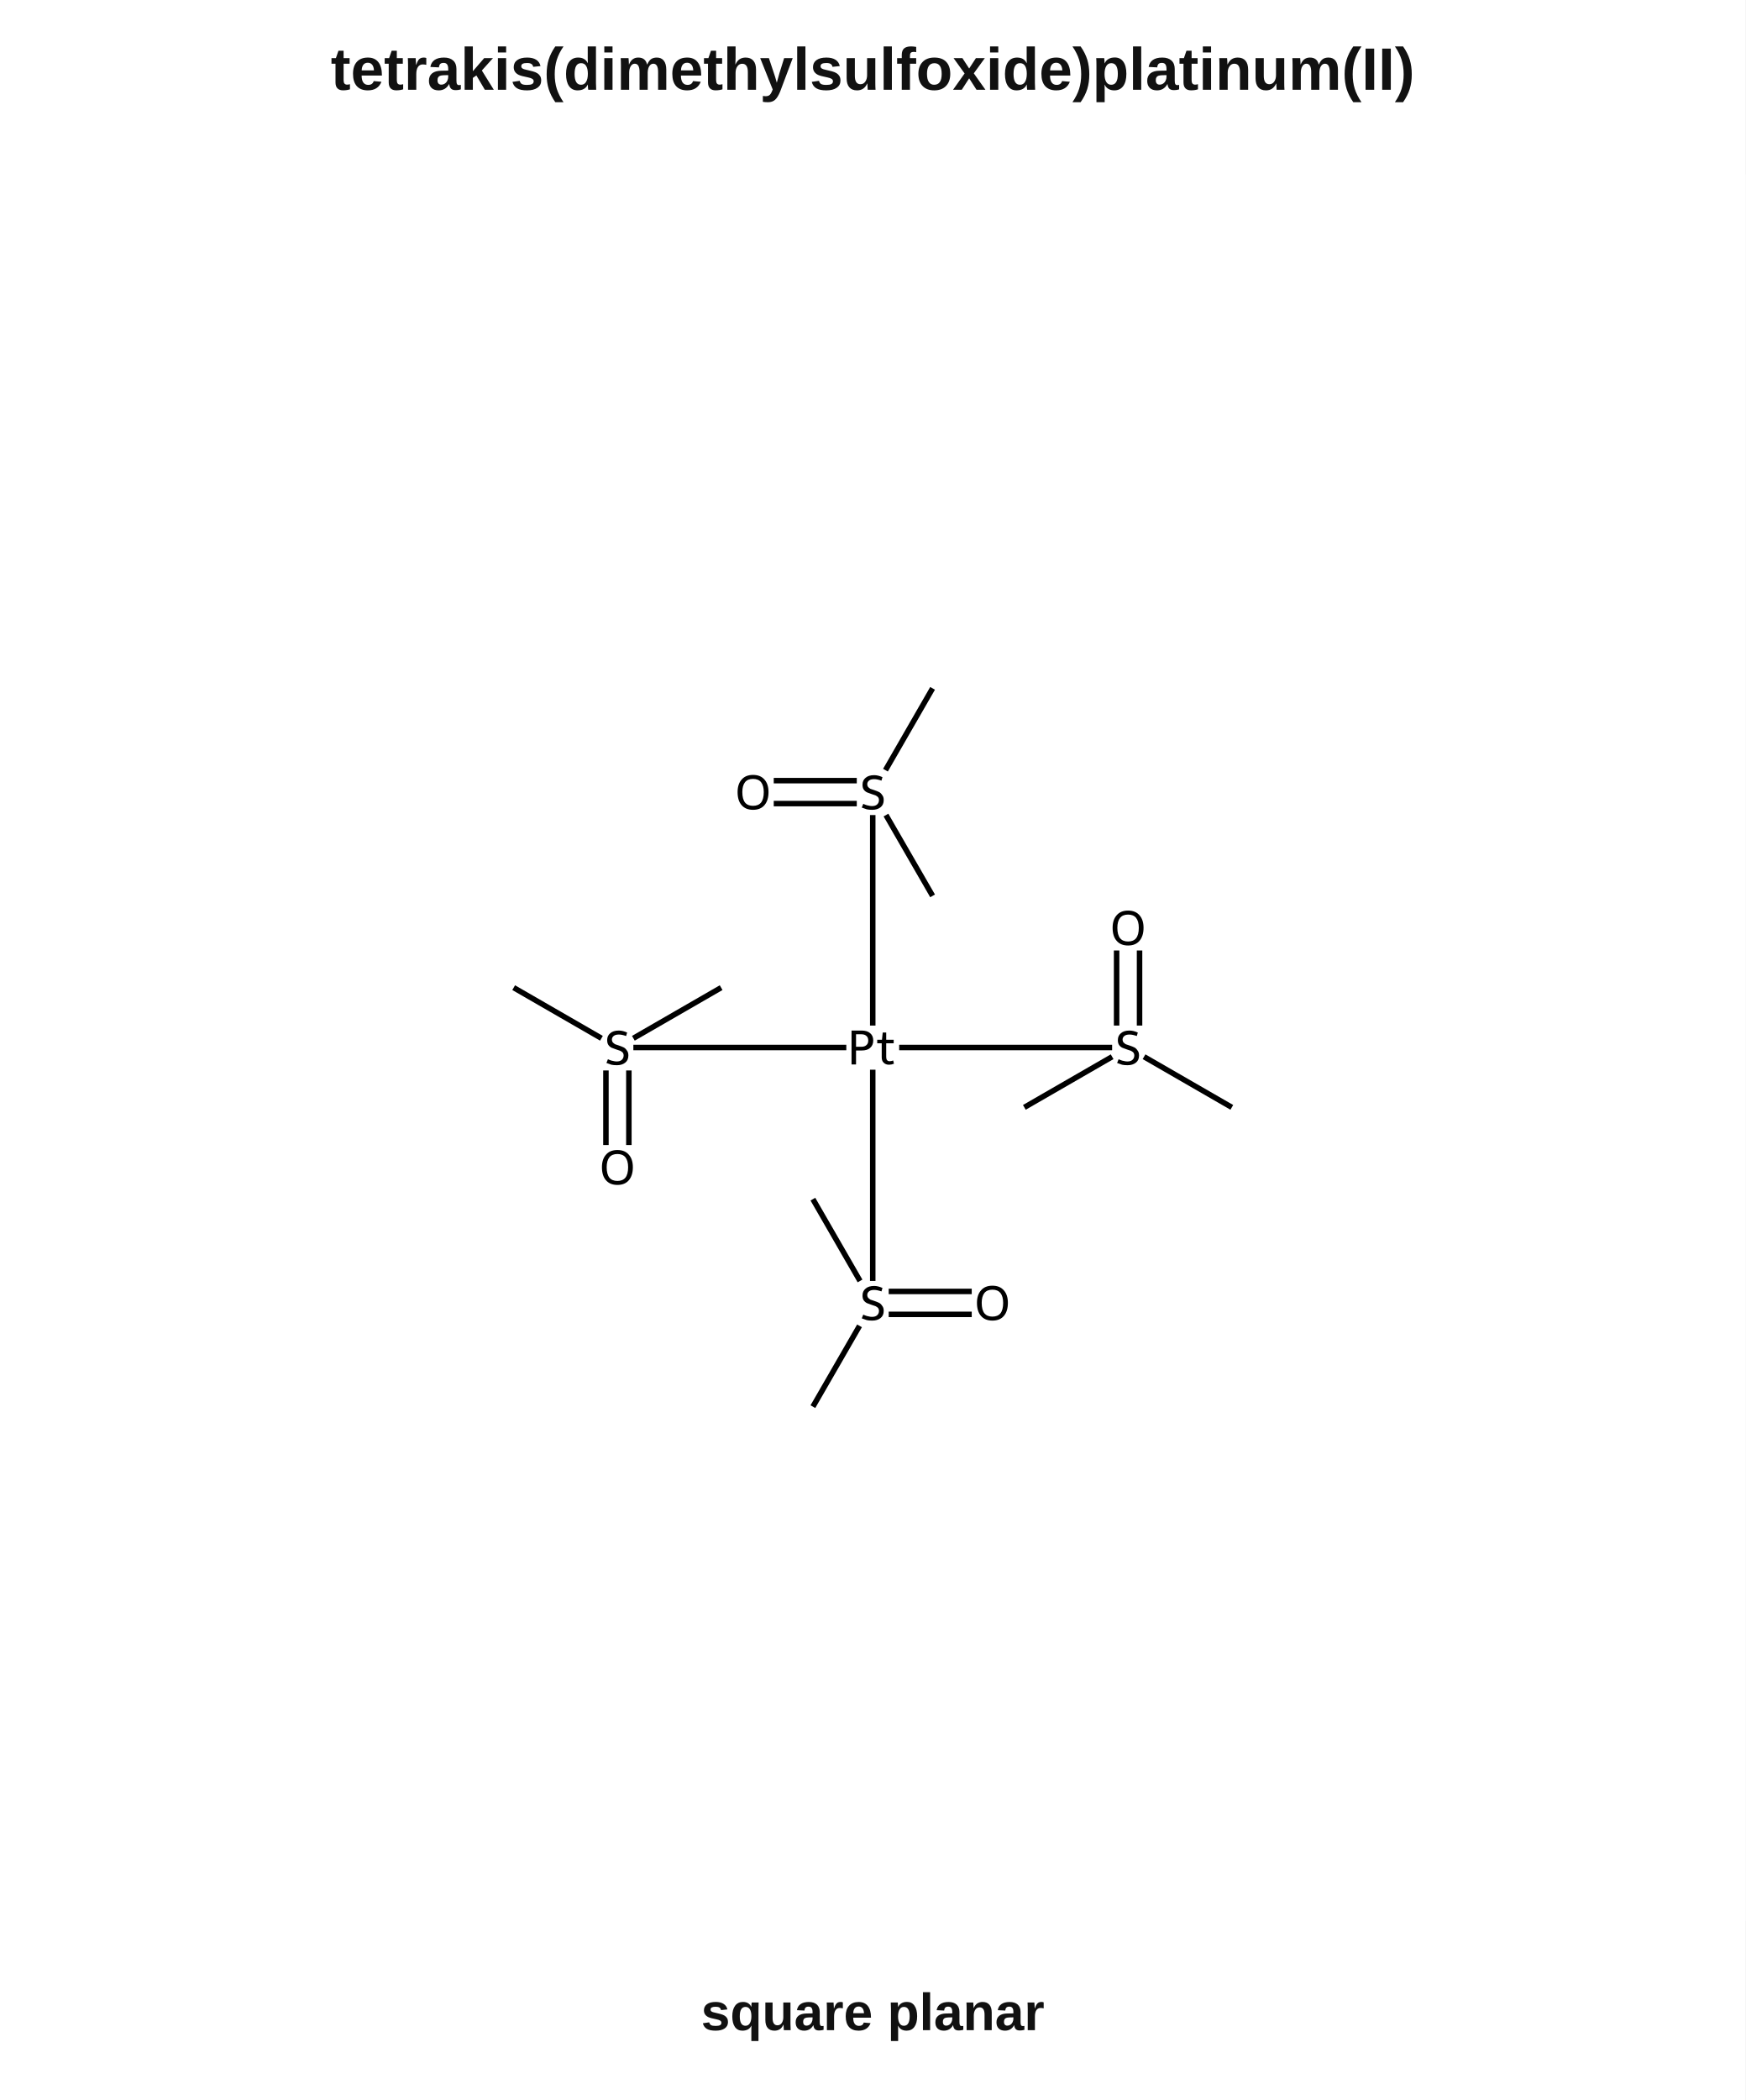
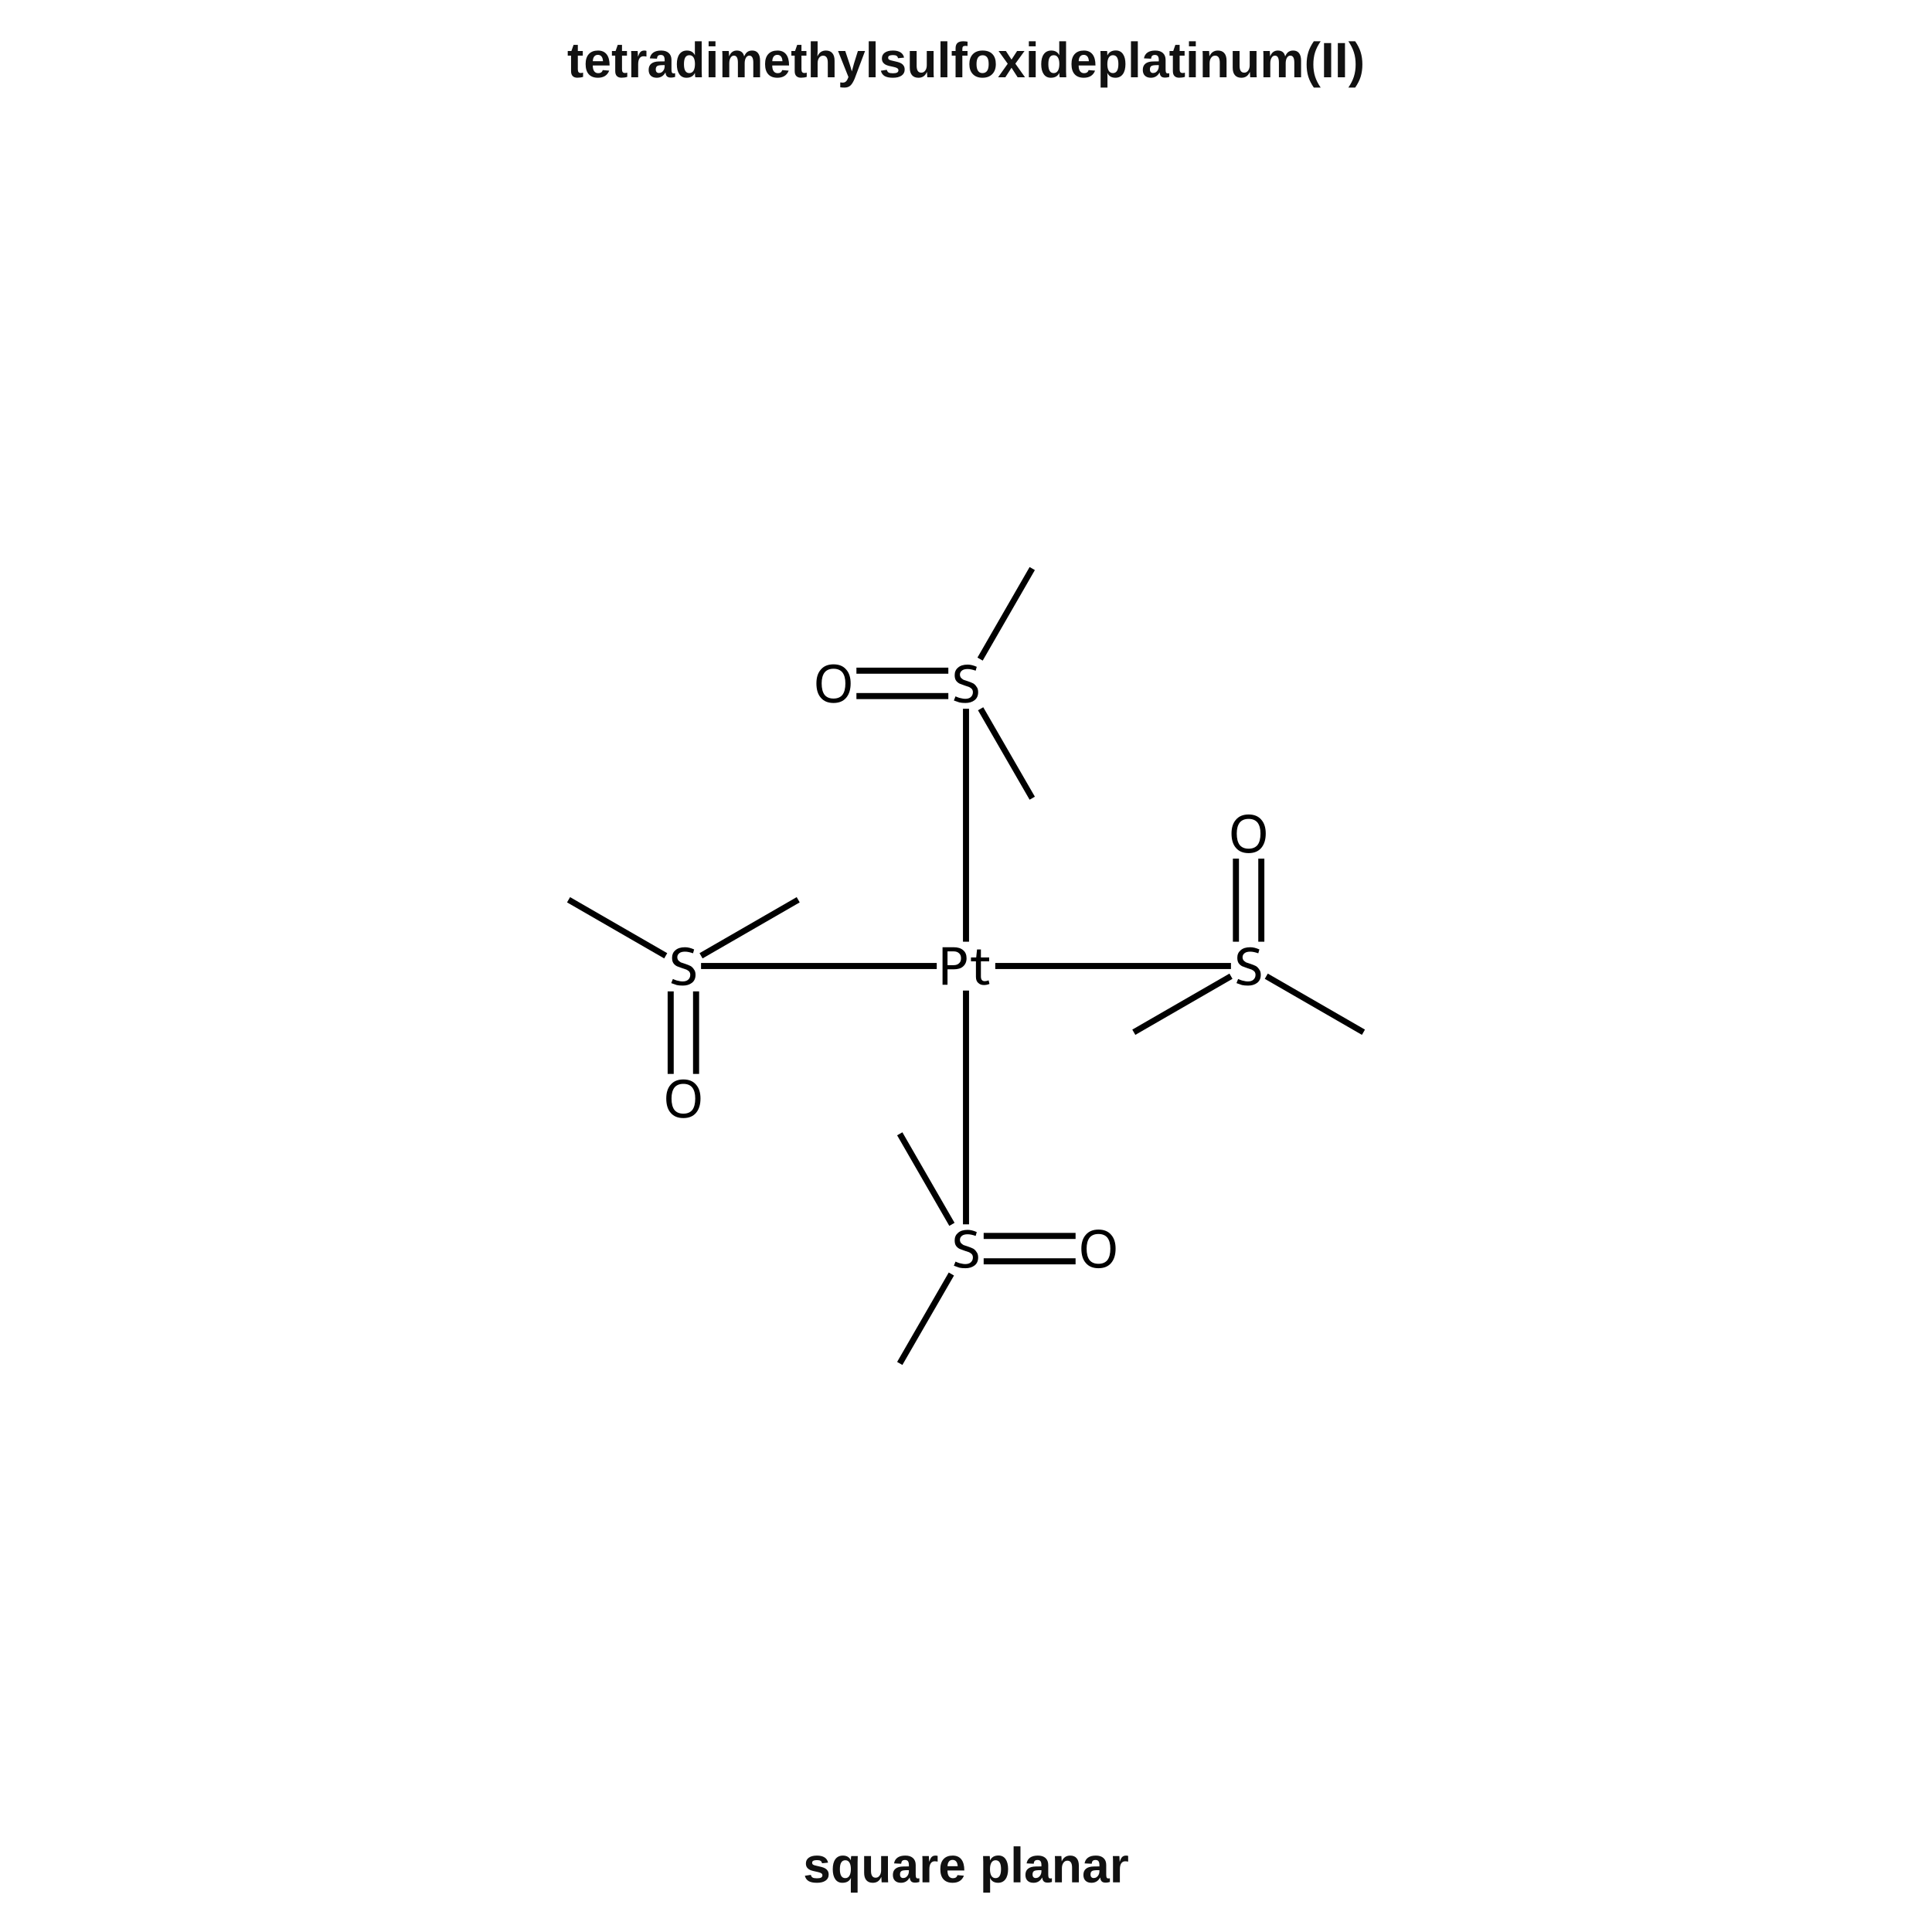
- <svg xmlns="http://www.w3.org/2000/svg" version="1.1" baseProfile="full" xml:space="preserve" width="700px" height="842px" viewBox="0 0 700 842">
-   <rect width="700" height="842" fill="#FFFFFF" />
-   <text x="350.0" y="36" text-anchor="middle" font-family="Arial, Helvetica, sans-serif" font-size="24" font-weight="700" fill="#111111">tetrakis(dimethylsulfoxide)platinum(II)</text>
-   <g transform="translate(0,70)">
-     <rect width="700" height="700" fill="#FFFFFF" />
-     <rect style="opacity:1.0;fill:#FFFFFF;stroke:none" width="700.0" height="700.0" x="0.0" y="0.0"> </rect>
-     <path class="bond-0 atom-1 atom-2" d="M 374.0,289.2 L 355.3,256.8" style="fill:none;fill-rule:evenodd;stroke:#000000;stroke-width:2.2px;stroke-linecap:butt;stroke-linejoin:miter;stroke-opacity:1" />
-     <path class="bond-1 atom-2 atom-3" d="M 343.6,243.0 L 310.3,243.0" style="fill:none;fill-rule:evenodd;stroke:#000000;stroke-width:2.2px;stroke-linecap:butt;stroke-linejoin:miter;stroke-opacity:1" />
-     <path class="bond-1 atom-2 atom-3" d="M 343.6,252.2 L 310.3,252.2" style="fill:none;fill-rule:evenodd;stroke:#000000;stroke-width:2.2px;stroke-linecap:butt;stroke-linejoin:miter;stroke-opacity:1" />
-     <path class="bond-2 atom-2 atom-4" d="M 355.1,238.8 L 374.0,206.0" style="fill:none;fill-rule:evenodd;stroke:#000000;stroke-width:2.2px;stroke-linecap:butt;stroke-linejoin:miter;stroke-opacity:1" />
-     <path class="bond-3 atom-0 atom-2" d="M 350.0,341.2 L 350.0,256.8" style="fill:none;fill-rule:evenodd;stroke:#000000;stroke-width:2.2px;stroke-linecap:butt;stroke-linejoin:miter;stroke-opacity:1" />
-     <path class="bond-4 atom-5 atom-6" d="M 289.2,326.0 L 254.0,346.3" style="fill:none;fill-rule:evenodd;stroke:#000000;stroke-width:2.2px;stroke-linecap:butt;stroke-linejoin:miter;stroke-opacity:1" />
-     <path class="bond-5 atom-6 atom-7" d="M 243.0,359.2 L 243.0,389.1" style="fill:none;fill-rule:evenodd;stroke:#000000;stroke-width:2.2px;stroke-linecap:butt;stroke-linejoin:miter;stroke-opacity:1" />
-     <path class="bond-5 atom-6 atom-7" d="M 252.2,359.2 L 252.2,389.1" style="fill:none;fill-rule:evenodd;stroke:#000000;stroke-width:2.2px;stroke-linecap:butt;stroke-linejoin:miter;stroke-opacity:1" />
-     <path class="bond-6 atom-6 atom-8" d="M 241.2,346.3 L 206.0,326.0" style="fill:none;fill-rule:evenodd;stroke:#000000;stroke-width:2.2px;stroke-linecap:butt;stroke-linejoin:miter;stroke-opacity:1" />
-     <path class="bond-7 atom-0 atom-6" d="M 339.4,350.0 L 254.0,350.0" style="fill:none;fill-rule:evenodd;stroke:#000000;stroke-width:2.2px;stroke-linecap:butt;stroke-linejoin:miter;stroke-opacity:1" />
-     <path class="bond-8 atom-9 atom-10" d="M 410.8,374.0 L 446.0,353.7" style="fill:none;fill-rule:evenodd;stroke:#000000;stroke-width:2.2px;stroke-linecap:butt;stroke-linejoin:miter;stroke-opacity:1" />
-     <path class="bond-9 atom-10 atom-11" d="M 457.0,341.2 L 457.0,311.1" style="fill:none;fill-rule:evenodd;stroke:#000000;stroke-width:2.2px;stroke-linecap:butt;stroke-linejoin:miter;stroke-opacity:1" />
-     <path class="bond-9 atom-10 atom-11" d="M 447.8,341.2 L 447.8,311.1" style="fill:none;fill-rule:evenodd;stroke:#000000;stroke-width:2.2px;stroke-linecap:butt;stroke-linejoin:miter;stroke-opacity:1" />
-     <path class="bond-10 atom-10 atom-12" d="M 458.8,353.7 L 494.0,374.0" style="fill:none;fill-rule:evenodd;stroke:#000000;stroke-width:2.2px;stroke-linecap:butt;stroke-linejoin:miter;stroke-opacity:1" />
-     <path class="bond-11 atom-0 atom-10" d="M 360.6,350.0 L 446.0,350.0" style="fill:none;fill-rule:evenodd;stroke:#000000;stroke-width:2.2px;stroke-linecap:butt;stroke-linejoin:miter;stroke-opacity:1" />
-     <path class="bond-12 atom-13 atom-14" d="M 326.0,410.8 L 344.9,443.6" style="fill:none;fill-rule:evenodd;stroke:#000000;stroke-width:2.2px;stroke-linecap:butt;stroke-linejoin:miter;stroke-opacity:1" />
-     <path class="bond-13 atom-14 atom-15" d="M 356.4,457.0 L 389.7,457.0" style="fill:none;fill-rule:evenodd;stroke:#000000;stroke-width:2.2px;stroke-linecap:butt;stroke-linejoin:miter;stroke-opacity:1" />
-     <path class="bond-13 atom-14 atom-15" d="M 356.4,447.8 L 389.7,447.8" style="fill:none;fill-rule:evenodd;stroke:#000000;stroke-width:2.2px;stroke-linecap:butt;stroke-linejoin:miter;stroke-opacity:1" />
-     <path class="bond-14 atom-14 atom-16" d="M 344.7,461.6 L 326.0,494.0" style="fill:none;fill-rule:evenodd;stroke:#000000;stroke-width:2.2px;stroke-linecap:butt;stroke-linejoin:miter;stroke-opacity:1" />
-     <path class="bond-15 atom-0 atom-14" d="M 350.0,358.9 L 350.0,443.6" style="fill:none;fill-rule:evenodd;stroke:#000000;stroke-width:2.2px;stroke-linecap:butt;stroke-linejoin:miter;stroke-opacity:1" />
-     <path class="atom-0" d="M 345.5 343.2 Q 347.8 343.2, 349.0 344.3 Q 350.2 345.3, 350.2 347.2 Q 350.2 349.1, 348.9 350.2 Q 347.8 351.2, 345.5 351.2 L 343.3 351.2 L 343.3 356.8 L 341.5 356.8 L 341.5 343.2 L 345.5 343.2 M 345.5 349.7 Q 346.8 349.7, 347.5 349.0 Q 348.2 348.4, 348.2 347.2 Q 348.2 346.0, 347.5 345.4 Q 346.8 344.7, 345.5 344.7 L 343.3 344.7 L 343.3 349.7 L 345.5 349.7 " fill="#000000" />
-     <path class="atom-0" d="M 351.8 348.3 L 351.8 346.9 L 353.7 346.9 L 354.0 344.0 L 355.4 344.0 L 355.4 346.9 L 358.4 346.9 L 358.4 348.3 L 355.4 348.3 L 355.4 353.8 Q 355.4 355.5, 356.8 355.5 Q 357.4 355.5, 358.2 355.2 L 358.5 356.5 Q 357.5 356.9, 356.5 356.9 Q 355.2 356.9, 354.4 356.1 Q 353.6 355.4, 353.6 353.9 L 353.6 348.3 L 351.8 348.3 " fill="#000000" />
-     <path class="atom-2" d="M 346.2 252.3 Q 346.3 252.3, 346.9 252.6 Q 347.6 252.9, 348.3 253.0 Q 349.0 253.2, 349.7 253.2 Q 351.0 253.2, 351.7 252.6 Q 352.5 251.9, 352.5 250.8 Q 352.5 250.1, 352.1 249.6 Q 351.7 249.2, 351.1 248.9 Q 350.6 248.7, 349.6 248.4 Q 348.4 248.0, 347.7 247.7 Q 346.9 247.3, 346.4 246.6 Q 345.9 245.9, 345.9 244.6 Q 345.9 242.9, 347.1 241.9 Q 348.3 240.8, 350.6 240.8 Q 352.1 240.8, 353.9 241.6 L 353.5 243.0 Q 351.8 242.4, 350.6 242.4 Q 349.3 242.4, 348.6 242.9 Q 347.8 243.5, 347.8 244.4 Q 347.8 245.1, 348.2 245.6 Q 348.6 246.0, 349.1 246.3 Q 349.7 246.5, 350.6 246.8 Q 351.8 247.2, 352.6 247.6 Q 353.3 248.0, 353.8 248.8 Q 354.4 249.5, 354.4 250.8 Q 354.4 252.7, 353.1 253.7 Q 351.8 254.7, 349.8 254.7 Q 348.5 254.7, 347.6 254.5 Q 346.7 254.2, 345.6 253.8 L 346.2 252.3 " fill="#000000" />
-     <path class="atom-3" d="M 295.8 247.6 Q 295.8 244.4, 297.4 242.6 Q 299.0 240.7, 302.0 240.7 Q 305.0 240.7, 306.6 242.6 Q 308.2 244.4, 308.2 247.6 Q 308.2 250.9, 306.6 252.8 Q 305.0 254.7, 302.0 254.7 Q 299.0 254.7, 297.4 252.8 Q 295.8 251.0, 295.8 247.6 M 302.0 253.1 Q 304.1 253.1, 305.2 251.8 Q 306.3 250.4, 306.3 247.6 Q 306.3 245.0, 305.2 243.6 Q 304.1 242.3, 302.0 242.3 Q 299.9 242.3, 298.8 243.6 Q 297.7 245.0, 297.7 247.6 Q 297.7 250.4, 298.8 251.8 Q 299.9 253.1, 302.0 253.1 " fill="#000000" />
-     <path class="atom-6" d="M 243.8 354.7 Q 243.9 354.7, 244.5 355.0 Q 245.2 355.3, 245.9 355.4 Q 246.6 355.6, 247.3 355.6 Q 248.6 355.6, 249.3 355.0 Q 250.1 354.3, 250.1 353.2 Q 250.1 352.5, 249.7 352.0 Q 249.3 351.6, 248.7 351.3 Q 248.2 351.1, 247.2 350.8 Q 246.0 350.4, 245.3 350.1 Q 244.5 349.7, 244.0 349.0 Q 243.5 348.3, 243.5 347.0 Q 243.5 345.3, 244.7 344.3 Q 245.9 343.2, 248.2 343.2 Q 249.7 343.2, 251.5 344.0 L 251.1 345.4 Q 249.4 344.8, 248.2 344.8 Q 246.9 344.8, 246.2 345.3 Q 245.4 345.9, 245.4 346.8 Q 245.4 347.5, 245.8 348.0 Q 246.2 348.4, 246.7 348.7 Q 247.3 348.9, 248.2 349.2 Q 249.4 349.6, 250.2 350.0 Q 250.9 350.4, 251.4 351.2 Q 252.0 351.9, 252.0 353.2 Q 252.0 355.1, 250.7 356.1 Q 249.4 357.1, 247.4 357.1 Q 246.1 357.1, 245.2 356.9 Q 244.3 356.6, 243.2 356.2 L 243.8 354.7 " fill="#000000" />
-     <path class="atom-7" d="M 241.4 398.0 Q 241.4 394.8, 243.0 393.0 Q 244.6 391.1, 247.6 391.1 Q 250.6 391.1, 252.2 393.0 Q 253.8 394.8, 253.8 398.0 Q 253.8 401.3, 252.2 403.2 Q 250.6 405.1, 247.6 405.1 Q 244.6 405.1, 243.0 403.2 Q 241.4 401.4, 241.4 398.0 M 247.6 403.5 Q 249.7 403.5, 250.8 402.2 Q 251.9 400.8, 251.9 398.0 Q 251.9 395.4, 250.8 394.0 Q 249.7 392.7, 247.6 392.7 Q 245.5 392.7, 244.4 394.0 Q 243.3 395.4, 243.3 398.0 Q 243.3 400.8, 244.4 402.2 Q 245.5 403.5, 247.6 403.5 " fill="#000000" />
-     <path class="atom-10" d="M 448.6 354.7 Q 448.7 354.7, 449.3 355.0 Q 450.0 355.3, 450.7 355.4 Q 451.4 355.6, 452.1 355.6 Q 453.4 355.6, 454.1 355.0 Q 454.9 354.3, 454.9 353.2 Q 454.9 352.5, 454.5 352.0 Q 454.1 351.6, 453.5 351.3 Q 453.0 351.1, 452.0 350.8 Q 450.8 350.4, 450.1 350.1 Q 449.3 349.7, 448.8 349.0 Q 448.3 348.3, 448.3 347.0 Q 448.3 345.3, 449.5 344.3 Q 450.7 343.2, 453.0 343.2 Q 454.5 343.2, 456.3 344.0 L 455.9 345.4 Q 454.2 344.8, 453.0 344.8 Q 451.7 344.8, 451.0 345.3 Q 450.2 345.9, 450.2 346.8 Q 450.2 347.5, 450.6 348.0 Q 451.0 348.4, 451.5 348.7 Q 452.1 348.9, 453.0 349.2 Q 454.2 349.6, 455.0 350.0 Q 455.7 350.4, 456.2 351.2 Q 456.8 351.9, 456.8 353.2 Q 456.8 355.1, 455.5 356.1 Q 454.2 357.1, 452.2 357.1 Q 450.9 357.1, 450.0 356.9 Q 449.1 356.6, 448.0 356.2 L 448.6 354.7 " fill="#000000" />
-     <path class="atom-11" d="M 446.2 302.0 Q 446.2 298.8, 447.8 297.0 Q 449.4 295.1, 452.4 295.1 Q 455.4 295.1, 457.0 297.0 Q 458.6 298.8, 458.6 302.0 Q 458.6 305.3, 457.0 307.2 Q 455.4 309.1, 452.4 309.1 Q 449.4 309.1, 447.8 307.2 Q 446.2 305.4, 446.2 302.0 M 452.4 307.5 Q 454.5 307.5, 455.6 306.2 Q 456.7 304.8, 456.7 302.0 Q 456.7 299.4, 455.6 298.0 Q 454.5 296.7, 452.4 296.7 Q 450.3 296.7, 449.2 298.0 Q 448.1 299.4, 448.1 302.0 Q 448.1 304.8, 449.2 306.2 Q 450.3 307.5, 452.4 307.5 " fill="#000000" />
-     <path class="atom-14" d="M 346.2 457.1 Q 346.3 457.1, 346.9 457.4 Q 347.6 457.7, 348.3 457.8 Q 349.0 458.0, 349.7 458.0 Q 351.0 458.0, 351.7 457.4 Q 352.5 456.7, 352.5 455.6 Q 352.5 454.9, 352.1 454.4 Q 351.7 454.0, 351.1 453.7 Q 350.6 453.5, 349.6 453.2 Q 348.4 452.8, 347.7 452.5 Q 346.9 452.1, 346.4 451.4 Q 345.9 450.7, 345.9 449.4 Q 345.9 447.7, 347.1 446.7 Q 348.3 445.6, 350.6 445.6 Q 352.1 445.6, 353.9 446.4 L 353.5 447.8 Q 351.8 447.2, 350.6 447.2 Q 349.3 447.2, 348.6 447.7 Q 347.8 448.3, 347.8 449.2 Q 347.8 449.9, 348.2 450.4 Q 348.6 450.8, 349.1 451.1 Q 349.7 451.3, 350.6 451.6 Q 351.8 452.0, 352.6 452.4 Q 353.3 452.8, 353.8 453.6 Q 354.4 454.3, 354.4 455.6 Q 354.4 457.5, 353.1 458.5 Q 351.8 459.5, 349.8 459.5 Q 348.5 459.5, 347.6 459.3 Q 346.7 459.0, 345.6 458.6 L 346.2 457.1 " fill="#000000" />
-     <path class="atom-15" d="M 391.8 452.4 Q 391.8 449.2, 393.4 447.4 Q 395.0 445.5, 398.0 445.5 Q 401.0 445.5, 402.6 447.4 Q 404.2 449.2, 404.2 452.4 Q 404.2 455.7, 402.6 457.6 Q 401.0 459.5, 398.0 459.5 Q 395.0 459.5, 393.4 457.6 Q 391.8 455.8, 391.8 452.4 M 398.0 457.9 Q 400.1 457.9, 401.2 456.6 Q 402.3 455.2, 402.3 452.4 Q 402.3 449.8, 401.2 448.4 Q 400.1 447.1, 398.0 447.1 Q 395.9 447.1, 394.8 448.4 Q 393.7 449.8, 393.7 452.4 Q 393.7 455.2, 394.8 456.6 Q 395.9 457.9, 398.0 457.9 " fill="#000000" />
-   </g>
-   <text x="350.0" y="814" text-anchor="middle" font-family="Arial, Helvetica, sans-serif" font-size="21" font-weight="600" fill="#111111">square planar</text>
+ <svg xmlns="http://www.w3.org/2000/svg" version="1.1" baseProfile="full" xml:space="preserve" width="700px" height="700px" viewBox="0 0 700 700">
+   <rect width="700" height="700" fill="#FFFFFF" />
+   <rect style="opacity:1.0;fill:#FFFFFF;stroke:none" width="700.0" height="700.0" x="0.0" y="0.0"> </rect>
+   <path class="bond-0 atom-1 atom-2" d="M 374.0,289.2 L 355.3,256.8" style="fill:none;fill-rule:evenodd;stroke:#000000;stroke-width:2.2px;stroke-linecap:butt;stroke-linejoin:miter;stroke-opacity:1" />
+   <path class="bond-1 atom-2 atom-3" d="M 343.6,243.0 L 310.3,243.0" style="fill:none;fill-rule:evenodd;stroke:#000000;stroke-width:2.2px;stroke-linecap:butt;stroke-linejoin:miter;stroke-opacity:1" />
+   <path class="bond-1 atom-2 atom-3" d="M 343.6,252.2 L 310.3,252.2" style="fill:none;fill-rule:evenodd;stroke:#000000;stroke-width:2.2px;stroke-linecap:butt;stroke-linejoin:miter;stroke-opacity:1" />
+   <path class="bond-2 atom-2 atom-4" d="M 355.1,238.8 L 374.0,206.0" style="fill:none;fill-rule:evenodd;stroke:#000000;stroke-width:2.2px;stroke-linecap:butt;stroke-linejoin:miter;stroke-opacity:1" />
+   <path class="bond-3 atom-0 atom-2" d="M 350.0,341.2 L 350.0,256.8" style="fill:none;fill-rule:evenodd;stroke:#000000;stroke-width:2.2px;stroke-linecap:butt;stroke-linejoin:miter;stroke-opacity:1" />
+   <path class="bond-4 atom-5 atom-6" d="M 289.2,326.0 L 254.0,346.3" style="fill:none;fill-rule:evenodd;stroke:#000000;stroke-width:2.2px;stroke-linecap:butt;stroke-linejoin:miter;stroke-opacity:1" />
+   <path class="bond-5 atom-6 atom-7" d="M 243.0,359.2 L 243.0,389.1" style="fill:none;fill-rule:evenodd;stroke:#000000;stroke-width:2.2px;stroke-linecap:butt;stroke-linejoin:miter;stroke-opacity:1" />
+   <path class="bond-5 atom-6 atom-7" d="M 252.2,359.2 L 252.2,389.1" style="fill:none;fill-rule:evenodd;stroke:#000000;stroke-width:2.2px;stroke-linecap:butt;stroke-linejoin:miter;stroke-opacity:1" />
+   <path class="bond-6 atom-6 atom-8" d="M 241.2,346.3 L 206.0,326.0" style="fill:none;fill-rule:evenodd;stroke:#000000;stroke-width:2.2px;stroke-linecap:butt;stroke-linejoin:miter;stroke-opacity:1" />
+   <path class="bond-7 atom-0 atom-6" d="M 339.4,350.0 L 254.0,350.0" style="fill:none;fill-rule:evenodd;stroke:#000000;stroke-width:2.2px;stroke-linecap:butt;stroke-linejoin:miter;stroke-opacity:1" />
+   <path class="bond-8 atom-9 atom-10" d="M 410.8,374.0 L 446.0,353.7" style="fill:none;fill-rule:evenodd;stroke:#000000;stroke-width:2.2px;stroke-linecap:butt;stroke-linejoin:miter;stroke-opacity:1" />
+   <path class="bond-9 atom-10 atom-11" d="M 457.0,341.2 L 457.0,311.1" style="fill:none;fill-rule:evenodd;stroke:#000000;stroke-width:2.2px;stroke-linecap:butt;stroke-linejoin:miter;stroke-opacity:1" />
+   <path class="bond-9 atom-10 atom-11" d="M 447.8,341.2 L 447.8,311.1" style="fill:none;fill-rule:evenodd;stroke:#000000;stroke-width:2.2px;stroke-linecap:butt;stroke-linejoin:miter;stroke-opacity:1" />
+   <path class="bond-10 atom-10 atom-12" d="M 458.8,353.7 L 494.0,374.0" style="fill:none;fill-rule:evenodd;stroke:#000000;stroke-width:2.2px;stroke-linecap:butt;stroke-linejoin:miter;stroke-opacity:1" />
+   <path class="bond-11 atom-0 atom-10" d="M 360.6,350.0 L 446.0,350.0" style="fill:none;fill-rule:evenodd;stroke:#000000;stroke-width:2.2px;stroke-linecap:butt;stroke-linejoin:miter;stroke-opacity:1" />
+   <path class="bond-12 atom-13 atom-14" d="M 326.0,410.8 L 344.9,443.6" style="fill:none;fill-rule:evenodd;stroke:#000000;stroke-width:2.2px;stroke-linecap:butt;stroke-linejoin:miter;stroke-opacity:1" />
+   <path class="bond-13 atom-14 atom-15" d="M 356.4,457.0 L 389.7,457.0" style="fill:none;fill-rule:evenodd;stroke:#000000;stroke-width:2.2px;stroke-linecap:butt;stroke-linejoin:miter;stroke-opacity:1" />
+   <path class="bond-13 atom-14 atom-15" d="M 356.4,447.8 L 389.7,447.8" style="fill:none;fill-rule:evenodd;stroke:#000000;stroke-width:2.2px;stroke-linecap:butt;stroke-linejoin:miter;stroke-opacity:1" />
+   <path class="bond-14 atom-14 atom-16" d="M 344.7,461.6 L 326.0,494.0" style="fill:none;fill-rule:evenodd;stroke:#000000;stroke-width:2.2px;stroke-linecap:butt;stroke-linejoin:miter;stroke-opacity:1" />
+   <path class="bond-15 atom-0 atom-14" d="M 350.0,358.9 L 350.0,443.6" style="fill:none;fill-rule:evenodd;stroke:#000000;stroke-width:2.2px;stroke-linecap:butt;stroke-linejoin:miter;stroke-opacity:1" />
+   <path class="atom-0" d="M 345.5 343.2 Q 347.8 343.2, 349.0 344.3 Q 350.2 345.3, 350.2 347.2 Q 350.2 349.1, 348.9 350.2 Q 347.8 351.2, 345.5 351.2 L 343.3 351.2 L 343.3 356.8 L 341.5 356.8 L 341.5 343.2 L 345.5 343.2 M 345.5 349.7 Q 346.8 349.7, 347.5 349.0 Q 348.2 348.4, 348.2 347.2 Q 348.2 346.0, 347.5 345.4 Q 346.8 344.7, 345.5 344.7 L 343.3 344.7 L 343.3 349.7 L 345.5 349.7 " fill="#000000" />
+   <path class="atom-0" d="M 351.8 348.3 L 351.8 346.9 L 353.7 346.9 L 354.0 344.0 L 355.4 344.0 L 355.4 346.9 L 358.4 346.9 L 358.4 348.3 L 355.4 348.3 L 355.4 353.8 Q 355.4 355.5, 356.8 355.5 Q 357.4 355.5, 358.2 355.2 L 358.5 356.5 Q 357.5 356.9, 356.5 356.9 Q 355.2 356.9, 354.4 356.1 Q 353.6 355.4, 353.6 353.9 L 353.6 348.3 L 351.8 348.3 " fill="#000000" />
+   <path class="atom-2" d="M 346.2 252.3 Q 346.3 252.3, 346.9 252.6 Q 347.6 252.9, 348.3 253.0 Q 349.0 253.2, 349.7 253.2 Q 351.0 253.2, 351.7 252.6 Q 352.5 251.9, 352.5 250.8 Q 352.5 250.1, 352.1 249.6 Q 351.7 249.2, 351.1 248.9 Q 350.6 248.7, 349.6 248.4 Q 348.4 248.0, 347.7 247.7 Q 346.9 247.3, 346.4 246.6 Q 345.9 245.9, 345.9 244.6 Q 345.9 242.9, 347.1 241.9 Q 348.3 240.8, 350.6 240.8 Q 352.1 240.8, 353.9 241.6 L 353.5 243.0 Q 351.8 242.4, 350.6 242.4 Q 349.3 242.4, 348.6 242.9 Q 347.8 243.5, 347.8 244.4 Q 347.8 245.1, 348.2 245.6 Q 348.6 246.0, 349.1 246.3 Q 349.7 246.5, 350.6 246.8 Q 351.8 247.2, 352.6 247.6 Q 353.3 248.0, 353.8 248.8 Q 354.4 249.5, 354.4 250.8 Q 354.4 252.7, 353.1 253.7 Q 351.8 254.7, 349.8 254.7 Q 348.5 254.7, 347.6 254.5 Q 346.7 254.2, 345.6 253.8 L 346.2 252.3 " fill="#000000" />
+   <path class="atom-3" d="M 295.8 247.6 Q 295.8 244.4, 297.4 242.6 Q 299.0 240.7, 302.0 240.7 Q 305.0 240.7, 306.6 242.6 Q 308.2 244.4, 308.2 247.6 Q 308.2 250.9, 306.6 252.8 Q 305.0 254.7, 302.0 254.7 Q 299.0 254.7, 297.4 252.8 Q 295.8 251.0, 295.8 247.6 M 302.0 253.1 Q 304.1 253.1, 305.2 251.8 Q 306.3 250.4, 306.3 247.6 Q 306.3 245.0, 305.2 243.6 Q 304.1 242.3, 302.0 242.3 Q 299.9 242.3, 298.8 243.6 Q 297.7 245.0, 297.7 247.6 Q 297.7 250.4, 298.8 251.8 Q 299.9 253.1, 302.0 253.1 " fill="#000000" />
+   <path class="atom-6" d="M 243.8 354.7 Q 243.9 354.7, 244.5 355.0 Q 245.2 355.3, 245.9 355.4 Q 246.6 355.6, 247.3 355.6 Q 248.6 355.6, 249.3 355.0 Q 250.1 354.3, 250.1 353.2 Q 250.1 352.5, 249.7 352.0 Q 249.3 351.6, 248.7 351.3 Q 248.2 351.1, 247.2 350.8 Q 246.0 350.4, 245.3 350.1 Q 244.5 349.7, 244.0 349.0 Q 243.5 348.3, 243.5 347.0 Q 243.5 345.3, 244.7 344.3 Q 245.9 343.2, 248.2 343.2 Q 249.7 343.2, 251.5 344.0 L 251.1 345.4 Q 249.4 344.8, 248.2 344.8 Q 246.9 344.8, 246.2 345.3 Q 245.4 345.9, 245.4 346.8 Q 245.4 347.5, 245.8 348.0 Q 246.2 348.4, 246.7 348.7 Q 247.3 348.9, 248.2 349.2 Q 249.4 349.6, 250.2 350.0 Q 250.9 350.4, 251.4 351.2 Q 252.0 351.9, 252.0 353.2 Q 252.0 355.1, 250.7 356.1 Q 249.4 357.1, 247.4 357.1 Q 246.1 357.1, 245.2 356.9 Q 244.3 356.6, 243.2 356.2 L 243.8 354.7 " fill="#000000" />
+   <path class="atom-7" d="M 241.4 398.0 Q 241.4 394.8, 243.0 393.0 Q 244.6 391.1, 247.6 391.1 Q 250.6 391.1, 252.2 393.0 Q 253.8 394.8, 253.8 398.0 Q 253.8 401.3, 252.2 403.2 Q 250.6 405.1, 247.6 405.1 Q 244.6 405.1, 243.0 403.2 Q 241.4 401.4, 241.4 398.0 M 247.6 403.5 Q 249.7 403.5, 250.8 402.2 Q 251.9 400.8, 251.9 398.0 Q 251.9 395.4, 250.8 394.0 Q 249.7 392.7, 247.6 392.7 Q 245.5 392.7, 244.4 394.0 Q 243.3 395.4, 243.3 398.0 Q 243.3 400.8, 244.4 402.2 Q 245.5 403.5, 247.6 403.5 " fill="#000000" />
+   <path class="atom-10" d="M 448.6 354.7 Q 448.7 354.7, 449.3 355.0 Q 450.0 355.3, 450.7 355.4 Q 451.4 355.6, 452.1 355.6 Q 453.4 355.6, 454.1 355.0 Q 454.9 354.3, 454.9 353.2 Q 454.9 352.5, 454.5 352.0 Q 454.1 351.6, 453.5 351.3 Q 453.0 351.1, 452.0 350.8 Q 450.8 350.4, 450.1 350.1 Q 449.3 349.7, 448.8 349.0 Q 448.3 348.3, 448.3 347.0 Q 448.3 345.3, 449.5 344.3 Q 450.7 343.2, 453.0 343.2 Q 454.5 343.2, 456.3 344.0 L 455.9 345.4 Q 454.2 344.8, 453.0 344.8 Q 451.7 344.8, 451.0 345.3 Q 450.2 345.9, 450.2 346.8 Q 450.2 347.5, 450.6 348.0 Q 451.0 348.4, 451.5 348.7 Q 452.1 348.9, 453.0 349.2 Q 454.2 349.6, 455.0 350.0 Q 455.7 350.4, 456.2 351.2 Q 456.8 351.9, 456.8 353.2 Q 456.8 355.1, 455.5 356.1 Q 454.2 357.1, 452.2 357.1 Q 450.9 357.1, 450.0 356.9 Q 449.1 356.6, 448.0 356.2 L 448.6 354.7 " fill="#000000" />
+   <path class="atom-11" d="M 446.2 302.0 Q 446.2 298.8, 447.8 297.0 Q 449.4 295.1, 452.4 295.1 Q 455.4 295.1, 457.0 297.0 Q 458.6 298.8, 458.6 302.0 Q 458.6 305.3, 457.0 307.2 Q 455.4 309.1, 452.4 309.1 Q 449.4 309.1, 447.8 307.2 Q 446.2 305.4, 446.2 302.0 M 452.4 307.5 Q 454.5 307.5, 455.6 306.2 Q 456.7 304.8, 456.7 302.0 Q 456.7 299.4, 455.6 298.0 Q 454.5 296.7, 452.4 296.7 Q 450.3 296.7, 449.2 298.0 Q 448.1 299.4, 448.1 302.0 Q 448.1 304.8, 449.2 306.2 Q 450.3 307.5, 452.4 307.5 " fill="#000000" />
+   <path class="atom-14" d="M 346.2 457.1 Q 346.3 457.1, 346.9 457.4 Q 347.6 457.7, 348.3 457.8 Q 349.0 458.0, 349.7 458.0 Q 351.0 458.0, 351.7 457.4 Q 352.5 456.7, 352.5 455.6 Q 352.5 454.9, 352.1 454.4 Q 351.7 454.0, 351.1 453.7 Q 350.6 453.5, 349.6 453.2 Q 348.4 452.8, 347.7 452.5 Q 346.9 452.1, 346.4 451.4 Q 345.9 450.7, 345.9 449.4 Q 345.9 447.7, 347.1 446.7 Q 348.3 445.6, 350.6 445.6 Q 352.1 445.6, 353.9 446.4 L 353.5 447.8 Q 351.8 447.2, 350.6 447.2 Q 349.3 447.2, 348.6 447.7 Q 347.8 448.3, 347.8 449.2 Q 347.8 449.9, 348.2 450.4 Q 348.6 450.8, 349.1 451.1 Q 349.7 451.3, 350.6 451.6 Q 351.8 452.0, 352.6 452.4 Q 353.3 452.8, 353.8 453.6 Q 354.4 454.3, 354.4 455.6 Q 354.4 457.5, 353.1 458.5 Q 351.8 459.5, 349.8 459.5 Q 348.5 459.5, 347.6 459.3 Q 346.7 459.0, 345.6 458.6 L 346.2 457.1 " fill="#000000" />
+   <path class="atom-15" d="M 391.8 452.4 Q 391.8 449.2, 393.4 447.4 Q 395.0 445.5, 398.0 445.5 Q 401.0 445.5, 402.6 447.4 Q 404.2 449.2, 404.2 452.4 Q 404.2 455.7, 402.6 457.6 Q 401.0 459.5, 398.0 459.5 Q 395.0 459.5, 393.4 457.6 Q 391.8 455.8, 391.8 452.4 M 398.0 457.9 Q 400.1 457.9, 401.2 456.6 Q 402.3 455.2, 402.3 452.4 Q 402.3 449.8, 401.2 448.4 Q 400.1 447.1, 398.0 447.1 Q 395.9 447.1, 394.8 448.4 Q 393.7 449.8, 393.7 452.4 Q 393.7 455.2, 394.8 456.6 Q 395.9 457.9, 398.0 457.9 " fill="#000000" />
+   <text x="350.0" y="28" text-anchor="middle" font-family="Arial, Helvetica, sans-serif" font-size="18" font-weight="700" fill="#111111">tetradimethylsulfoxideplatinum(II)</text>
+   <text class="coordchem-geometry-label" x="350.0" y="682" text-anchor="middle" font-family="Arial, Helvetica, sans-serif" font-size="18" font-weight="700" fill="#111111">square planar</text>
</svg>
